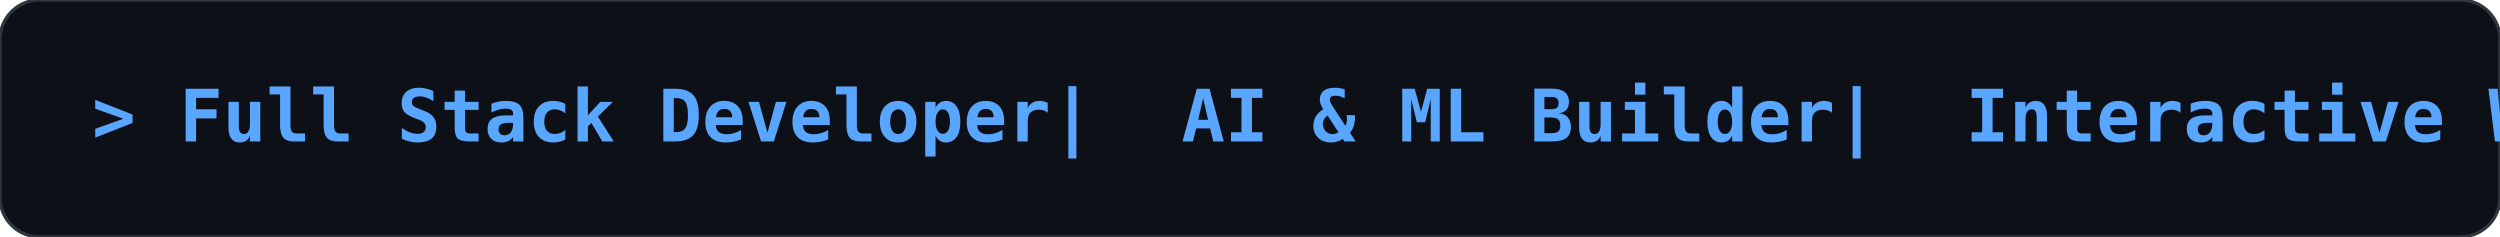
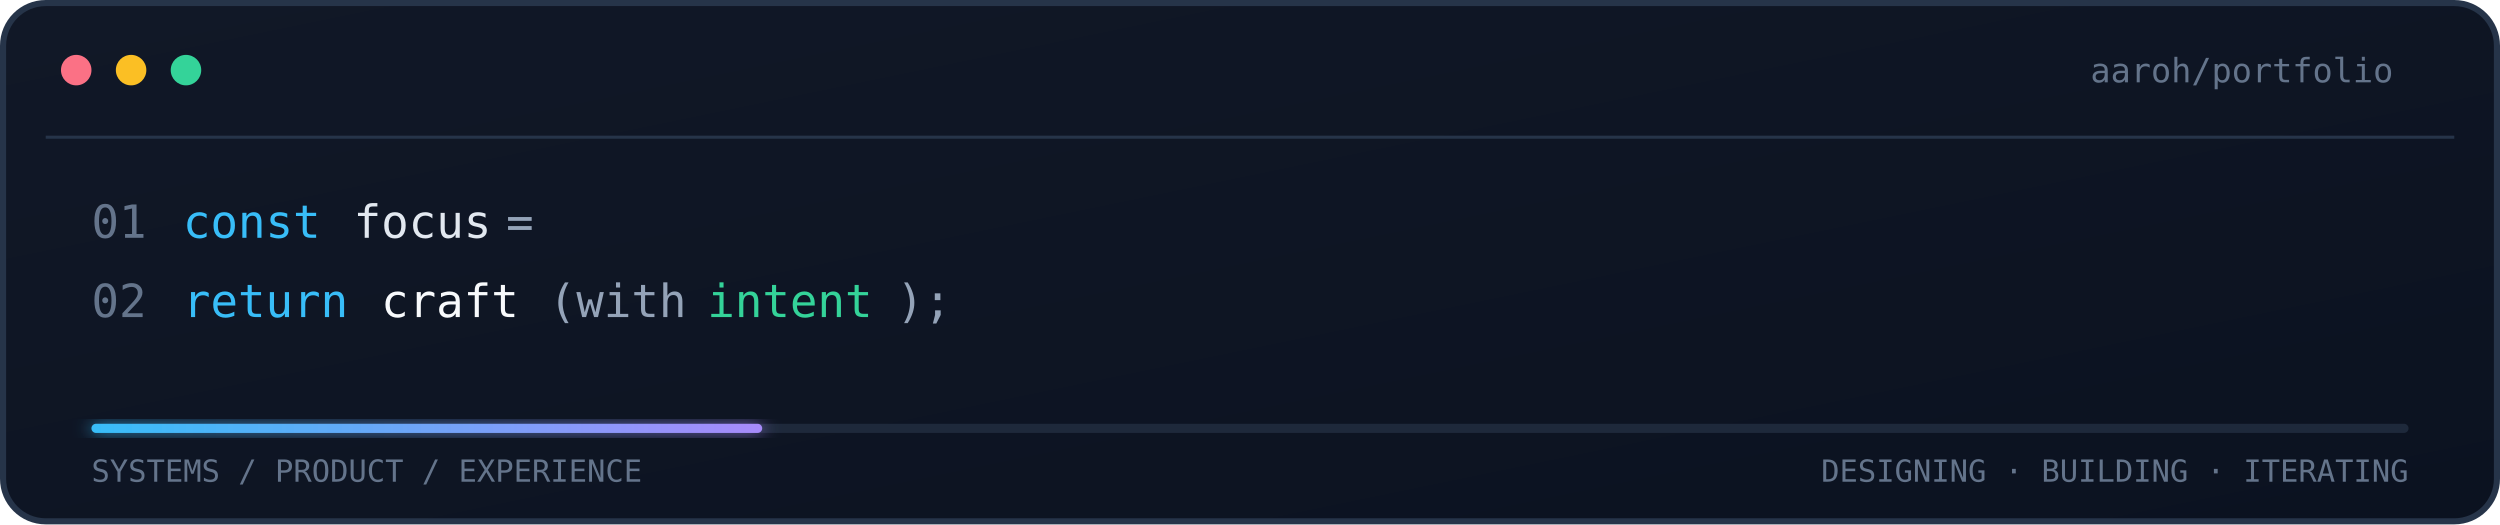
- <svg xmlns="http://www.w3.org/2000/svg" width="760" height="72" viewBox="0 0 760 72" role="img" aria-labelledby="title desc">
-   <rect width="760" height="72" rx="12" fill="#0d1117" stroke="#30363d" />
-   <text x="28" y="43" fill="#58a6ff" font-family="ui-monospace, SFMono-Regular, Menlo, monospace" font-size="22" font-weight="600">
-     <tspan>&gt; </tspan>
-     <tspan>
-       <tspan opacity="0">Full Stack Developer<tspan>|</tspan>
-         <animate attributeName="opacity" values="0;1;1;0" keyTimes="0;0.08;0.72;1" dur="9s" repeatCount="indefinite" />
-       </tspan>
-       <tspan opacity="0">AI &amp; ML Builder<tspan>|</tspan>
-         <animate attributeName="opacity" values="0;1;1;0" keyTimes="0;0.08;0.72;1" dur="9s" begin="3s" repeatCount="indefinite" />
-       </tspan>
-       <tspan opacity="0">Interactive Web Creator<tspan>|</tspan>
-         <animate attributeName="opacity" values="0;1;1;0" keyTimes="0;0.08;0.72;1" dur="9s" begin="6s" repeatCount="indefinite" />
-       </tspan>
-     </tspan>
-   </text>
+ <svg xmlns="http://www.w3.org/2000/svg" width="820" height="172" viewBox="0 0 820 172" role="img" aria-labelledby="title desc">
+   <defs>
+     <linearGradient id="surface" x1="0" y1="0" x2="1" y2="1">
+       <stop offset="0" stop-color="#111827" />
+       <stop offset="1" stop-color="#0b1220" />
+     </linearGradient>
+     <linearGradient id="accent" x1="0" x2="1">
+       <stop offset="0" stop-color="#38bdf8" />
+       <stop offset=".55" stop-color="#818cf8" />
+       <stop offset="1" stop-color="#c084fc" />
+     </linearGradient>
+     <linearGradient id="progress" x1="0" x2="1">
+       <stop stop-color="#38bdf8" />
+       <stop offset="1" stop-color="#a78bfa" />
+     </linearGradient>
+     <filter id="softGlow" x="-20%" y="-50%" width="140%" height="200%">
+       <feGaussianBlur stdDeviation="3" result="blur" />
+       <feMerge>
+         <feMergeNode in="blur" />
+         <feMergeNode in="SourceGraphic" />
+       </feMerge>
+     </filter>
+     <clipPath id="contentClip">
+       <rect x="30" y="62" width="760" height="58" />
+     </clipPath>
+   </defs>
+   <rect x="1" y="1" width="818" height="170" rx="14" fill="url(#surface)" stroke="#263449" stroke-width="2" />
+   <path d="M15 45H805" stroke="#263449" />
+   <circle cx="25" cy="23" r="5" fill="#fb7185" />
+   <circle cx="43" cy="23" r="5" fill="#fbbf24" />
+   <circle cx="61" cy="23" r="5" fill="#34d399" />
+   <text x="785" y="27" text-anchor="end" fill="#64748b" font-family="ui-monospace, SFMono-Regular, Menlo, monospace" font-size="11">aaroh/portfolio</text>
+   <g font-family="ui-monospace, SFMono-Regular, Menlo, monospace">
+     <text x="30" y="78" fill="#64748b" font-size="15">01</text>
+     <text x="60" y="78" fill="#38bdf8" font-size="15">const</text>
+     <text x="116" y="78" fill="#e2e8f0" font-size="15">focus</text>
+     <text x="166" y="78" fill="#94a3b8" font-size="15">=</text>
+     <g clip-path="url(#contentClip)">
+       <g opacity="0">
+         <text x="184" y="78" fill="#a78bfa" font-size="15">"Full-Stack Architecture"</text>
+         <text x="184" y="104" fill="#94a3b8" font-size="12">scalable products · typed systems · thoughtful interfaces</text>
+         <animate attributeName="opacity" values="0;1;1;0" keyTimes="0;.08;.27;.34" dur="18s" repeatCount="indefinite" />
+       </g>
+       <g opacity="0">
+         <text x="184" y="78" fill="#a78bfa" font-size="15">"AI &amp; Machine Learning Systems"</text>
+         <text x="184" y="104" fill="#94a3b8" font-size="12">data-informed workflows · useful intelligence · measurable impact</text>
+         <animate attributeName="opacity" values="0;1;1;0" keyTimes="0;.08;.27;.34" dur="18s" begin="6s" repeatCount="indefinite" />
+       </g>
+       <g opacity="0">
+         <text x="184" y="78" fill="#a78bfa" font-size="15">"Interactive Web Experiences"</text>
+         <text x="184" y="104" fill="#94a3b8" font-size="12">motion with intent · 3D visualization · accessible UX</text>
+         <animate attributeName="opacity" values="0;1;1;0" keyTimes="0;.08;.27;.34" dur="18s" begin="12s" repeatCount="indefinite" />
+       </g>
+     </g>
+     <text x="30" y="104" fill="#64748b" font-size="15">02</text>
+     <text x="60" y="104" fill="#38bdf8" font-size="15">return</text>
+     <text x="125" y="104" fill="#f8fafc" font-size="15">craft</text>
+     <text x="180" y="104" fill="#94a3b8" font-size="15">(with</text>
+     <text x="232" y="104" fill="#34d399" font-size="15">intent</text>
+     <text x="294" y="104" fill="#94a3b8" font-size="15">);</text>
+   </g>
+   <rect x="30" y="139" width="760" height="3" rx="1.5" fill="#1e293b" />
+   <rect x="30" y="139" width="220" height="3" rx="1.5" fill="url(#progress)" filter="url(#softGlow)">
+     <animate attributeName="x" values="30;570;30" dur="18s" repeatCount="indefinite" />
+     <animate attributeName="width" values="220;190;220" dur="18s" repeatCount="indefinite" />
+   </rect>
+   <g fill="#64748b" font-family="ui-monospace, SFMono-Regular, Menlo, monospace" font-size="10">
+     <text x="30" y="158">SYSTEMS / PRODUCT / EXPERIENCE</text>
+     <text x="790" y="158" text-anchor="end">DESIGNING · BUILDING · ITERATING</text>
+   </g>
</svg>
